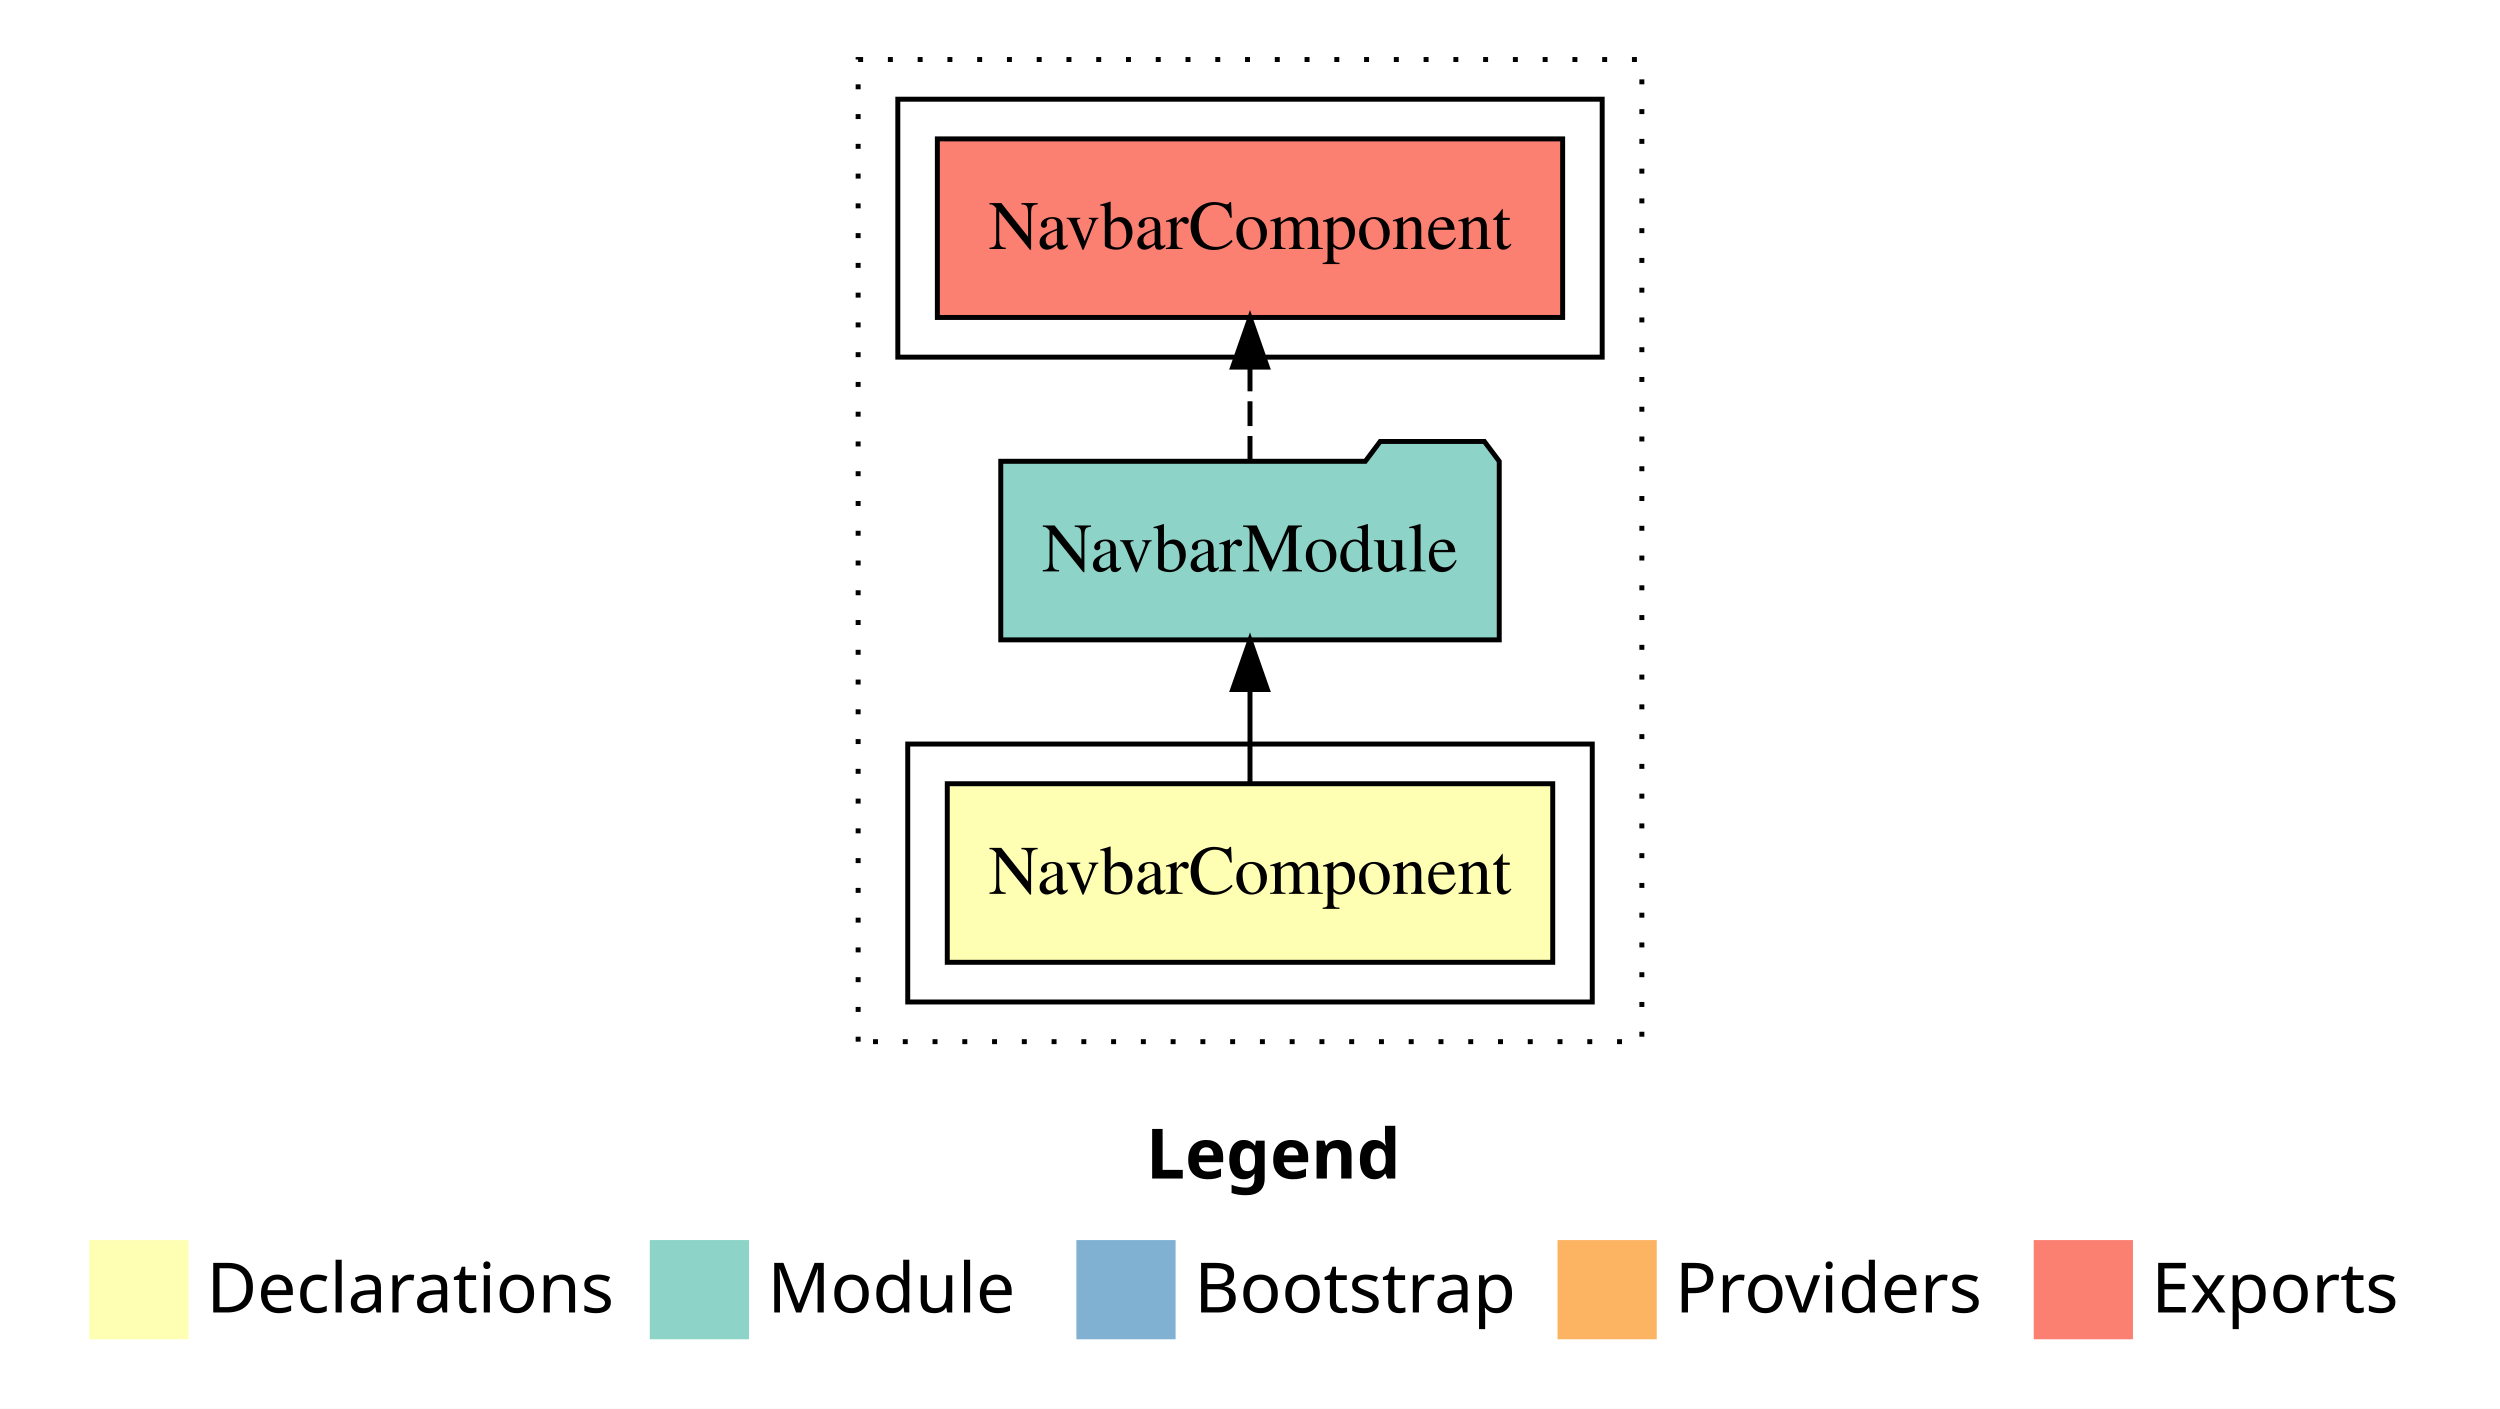
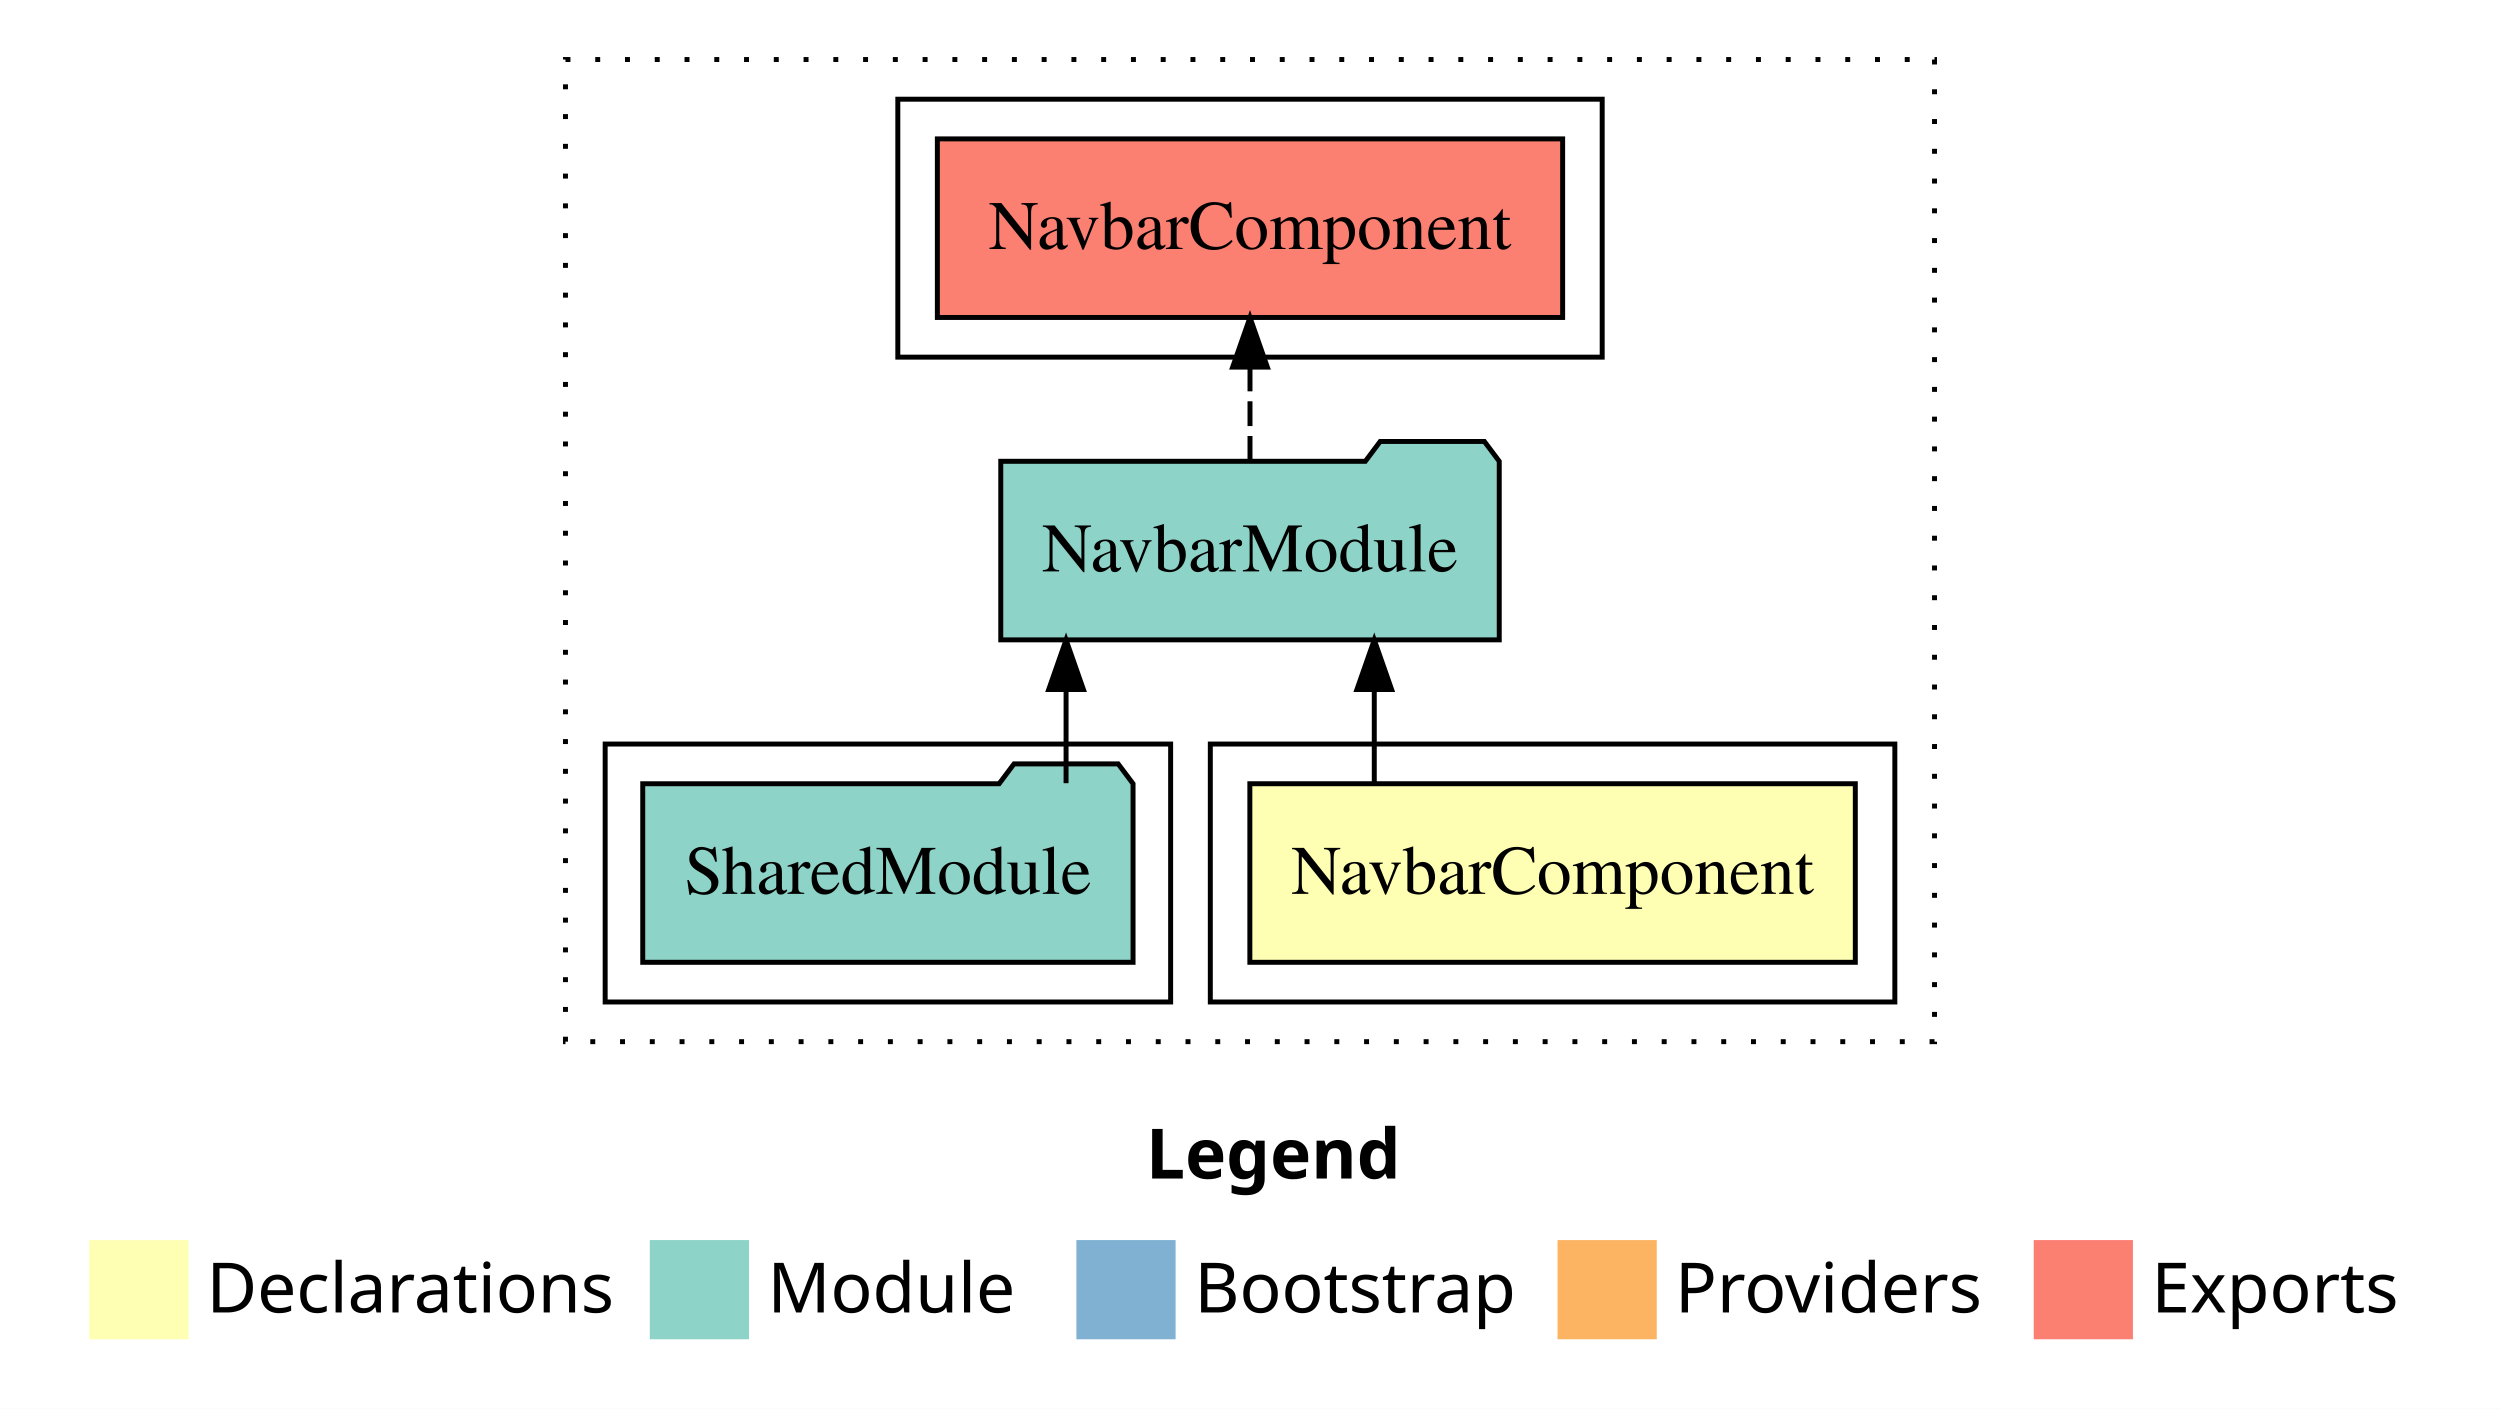
<svg xmlns="http://www.w3.org/2000/svg" width="504pt" height="284pt" viewBox="0.00 0.00 504.00 284.00">
  <g id="graph0" class="graph" transform="scale(1 1) rotate(0) translate(4 280)">
    <polygon fill="#ffffff" stroke="transparent" points="-4,4 -4,-280 500,-280 500,4 -4,4" />
    <text text-anchor="start" x="227.009" y="-42.4" font-family="sans-serif" font-weight="bold" font-size="14.00" fill="#000000">Legend</text>
    <polygon fill="#ffffb3" stroke="transparent" points="14,-10 14,-30 34,-30 34,-10 14,-10" />
    <text text-anchor="start" x="37.629" y="-15.4" font-family="sans-serif" font-size="14.00" fill="#000000">  Declarations</text>
    <polygon fill="#8dd3c7" stroke="transparent" points="127,-10 127,-30 147,-30 147,-10 127,-10" />
    <text text-anchor="start" x="150.725" y="-15.4" font-family="sans-serif" font-size="14.00" fill="#000000">  Module</text>
    <polygon fill="#80b1d3" stroke="transparent" points="213,-10 213,-30 233,-30 233,-10 213,-10" />
    <text text-anchor="start" x="236.781" y="-15.4" font-family="sans-serif" font-size="14.00" fill="#000000">  Bootstrap</text>
    <polygon fill="#fdb462" stroke="transparent" points="310,-10 310,-30 330,-30 330,-10 310,-10" />
    <text text-anchor="start" x="333.673" y="-15.4" font-family="sans-serif" font-size="14.00" fill="#000000">  Providers</text>
    <polygon fill="#fb8072" stroke="transparent" points="406,-10 406,-30 426,-30 426,-10 406,-10" />
    <text text-anchor="start" x="429.726" y="-15.4" font-family="sans-serif" font-size="14.00" fill="#000000">  Exports</text>
    <g id="clust1" class="cluster">
-       <polygon fill="none" stroke="#000000" stroke-dasharray="1,5" points="169,-70 169,-268 327,-268 327,-70 169,-70" />
+       <polygon fill="none" stroke="#000000" stroke-dasharray="1,5" points="110,-70 110,-268 386,-268 386,-70 110,-70" />
    </g>
    <g id="clust2" class="cluster">
-       <polygon fill="none" stroke="#000000" points="179,-78 179,-130 317,-130 317,-78 179,-78" />
+       <polygon fill="none" stroke="#000000" points="240,-78 240,-130 378,-130 378,-78 240,-78" />
+     </g>
+     <g id="clust4" class="cluster">
+       <polygon fill="none" stroke="#000000" points="118,-78 118,-130 232,-130 232,-78 118,-78" />
    </g>
    <g id="clust5" class="cluster">
      <polygon fill="none" stroke="#000000" points="177,-208 177,-260 319,-260 319,-208 177,-208" />
    </g>
    <g id="node1" class="node">
-       <polygon fill="#ffffb3" stroke="#000000" points="309.03,-122 186.97,-122 186.97,-86 309.03,-86 309.03,-122" />
-       <text text-anchor="middle" x="248" y="-99.8" font-family="Times,serif" font-size="14.00" fill="#000000">NavbarComponent</text>
+       <polygon fill="#ffffb3" stroke="#000000" points="370.03,-122 247.97,-122 247.97,-86 370.03,-86 370.03,-122" />
+       <text text-anchor="middle" x="309" y="-99.8" font-family="Times,serif" font-size="14.00" fill="#000000">NavbarComponent</text>
    </g>
    <g id="node2" class="node">
      <polygon fill="#8dd3c7" stroke="#000000" points="298.247,-187 295.247,-191 274.247,-191 271.247,-187 197.754,-187 197.754,-151 298.247,-151 298.247,-187" />
      <text text-anchor="middle" x="248" y="-164.8" font-family="Times,serif" font-size="14.00" fill="#000000">NavbarModule</text>
    </g>
    <g id="edge1" class="edge">
-       <path fill="none" stroke="#000000" d="M248,-122.106C248,-122.106 248,-140.991 248,-140.991" />
-       <polygon fill="#000000" stroke="#000000" points="244.5,-140.991 248,-150.991 251.5,-140.991 244.5,-140.991" />
+       <path fill="none" stroke="#000000" d="M273.054,-122.106C273.054,-122.106 273.054,-140.991 273.054,-140.991" />
+       <polygon fill="#000000" stroke="#000000" points="269.554,-140.991 273.054,-150.991 276.554,-140.991 269.554,-140.991" />
    </g>
-     <g id="node3" class="node">
+     <g id="node4" class="node">
      <polygon fill="#fb8072" stroke="#000000" points="311.029,-252 184.971,-252 184.971,-216 311.029,-216 311.029,-252" />
      <text text-anchor="middle" x="248" y="-229.8" font-family="Times,serif" font-size="14.00" fill="#000000">NavbarComponent </text>
    </g>
-     <g id="edge2" class="edge">
+     <g id="edge3" class="edge">
      <path fill="none" stroke="#000000" stroke-dasharray="5,2" d="M248,-187.106C248,-187.106 248,-205.991 248,-205.991" />
      <polygon fill="#000000" stroke="#000000" points="244.5,-205.991 248,-215.991 251.5,-205.991 244.5,-205.991" />
    </g>
+     <g id="node3" class="node">
+       <polygon fill="#8dd3c7" stroke="#000000" points="224.423,-122 221.423,-126 200.423,-126 197.423,-122 125.577,-122 125.577,-86 224.423,-86 224.423,-122" />
+       <text text-anchor="middle" x="175" y="-99.8" font-family="Times,serif" font-size="14.00" fill="#000000">SharedModule</text>
+     </g>
+     <g id="edge2" class="edge">
+       <path fill="none" stroke="#000000" d="M210.919,-122.106C210.919,-122.106 210.919,-140.991 210.919,-140.991" />
+       <polygon fill="#000000" stroke="#000000" points="207.419,-140.991 210.919,-150.991 214.419,-140.991 207.419,-140.991" />
+     </g>
  </g>
</svg>
